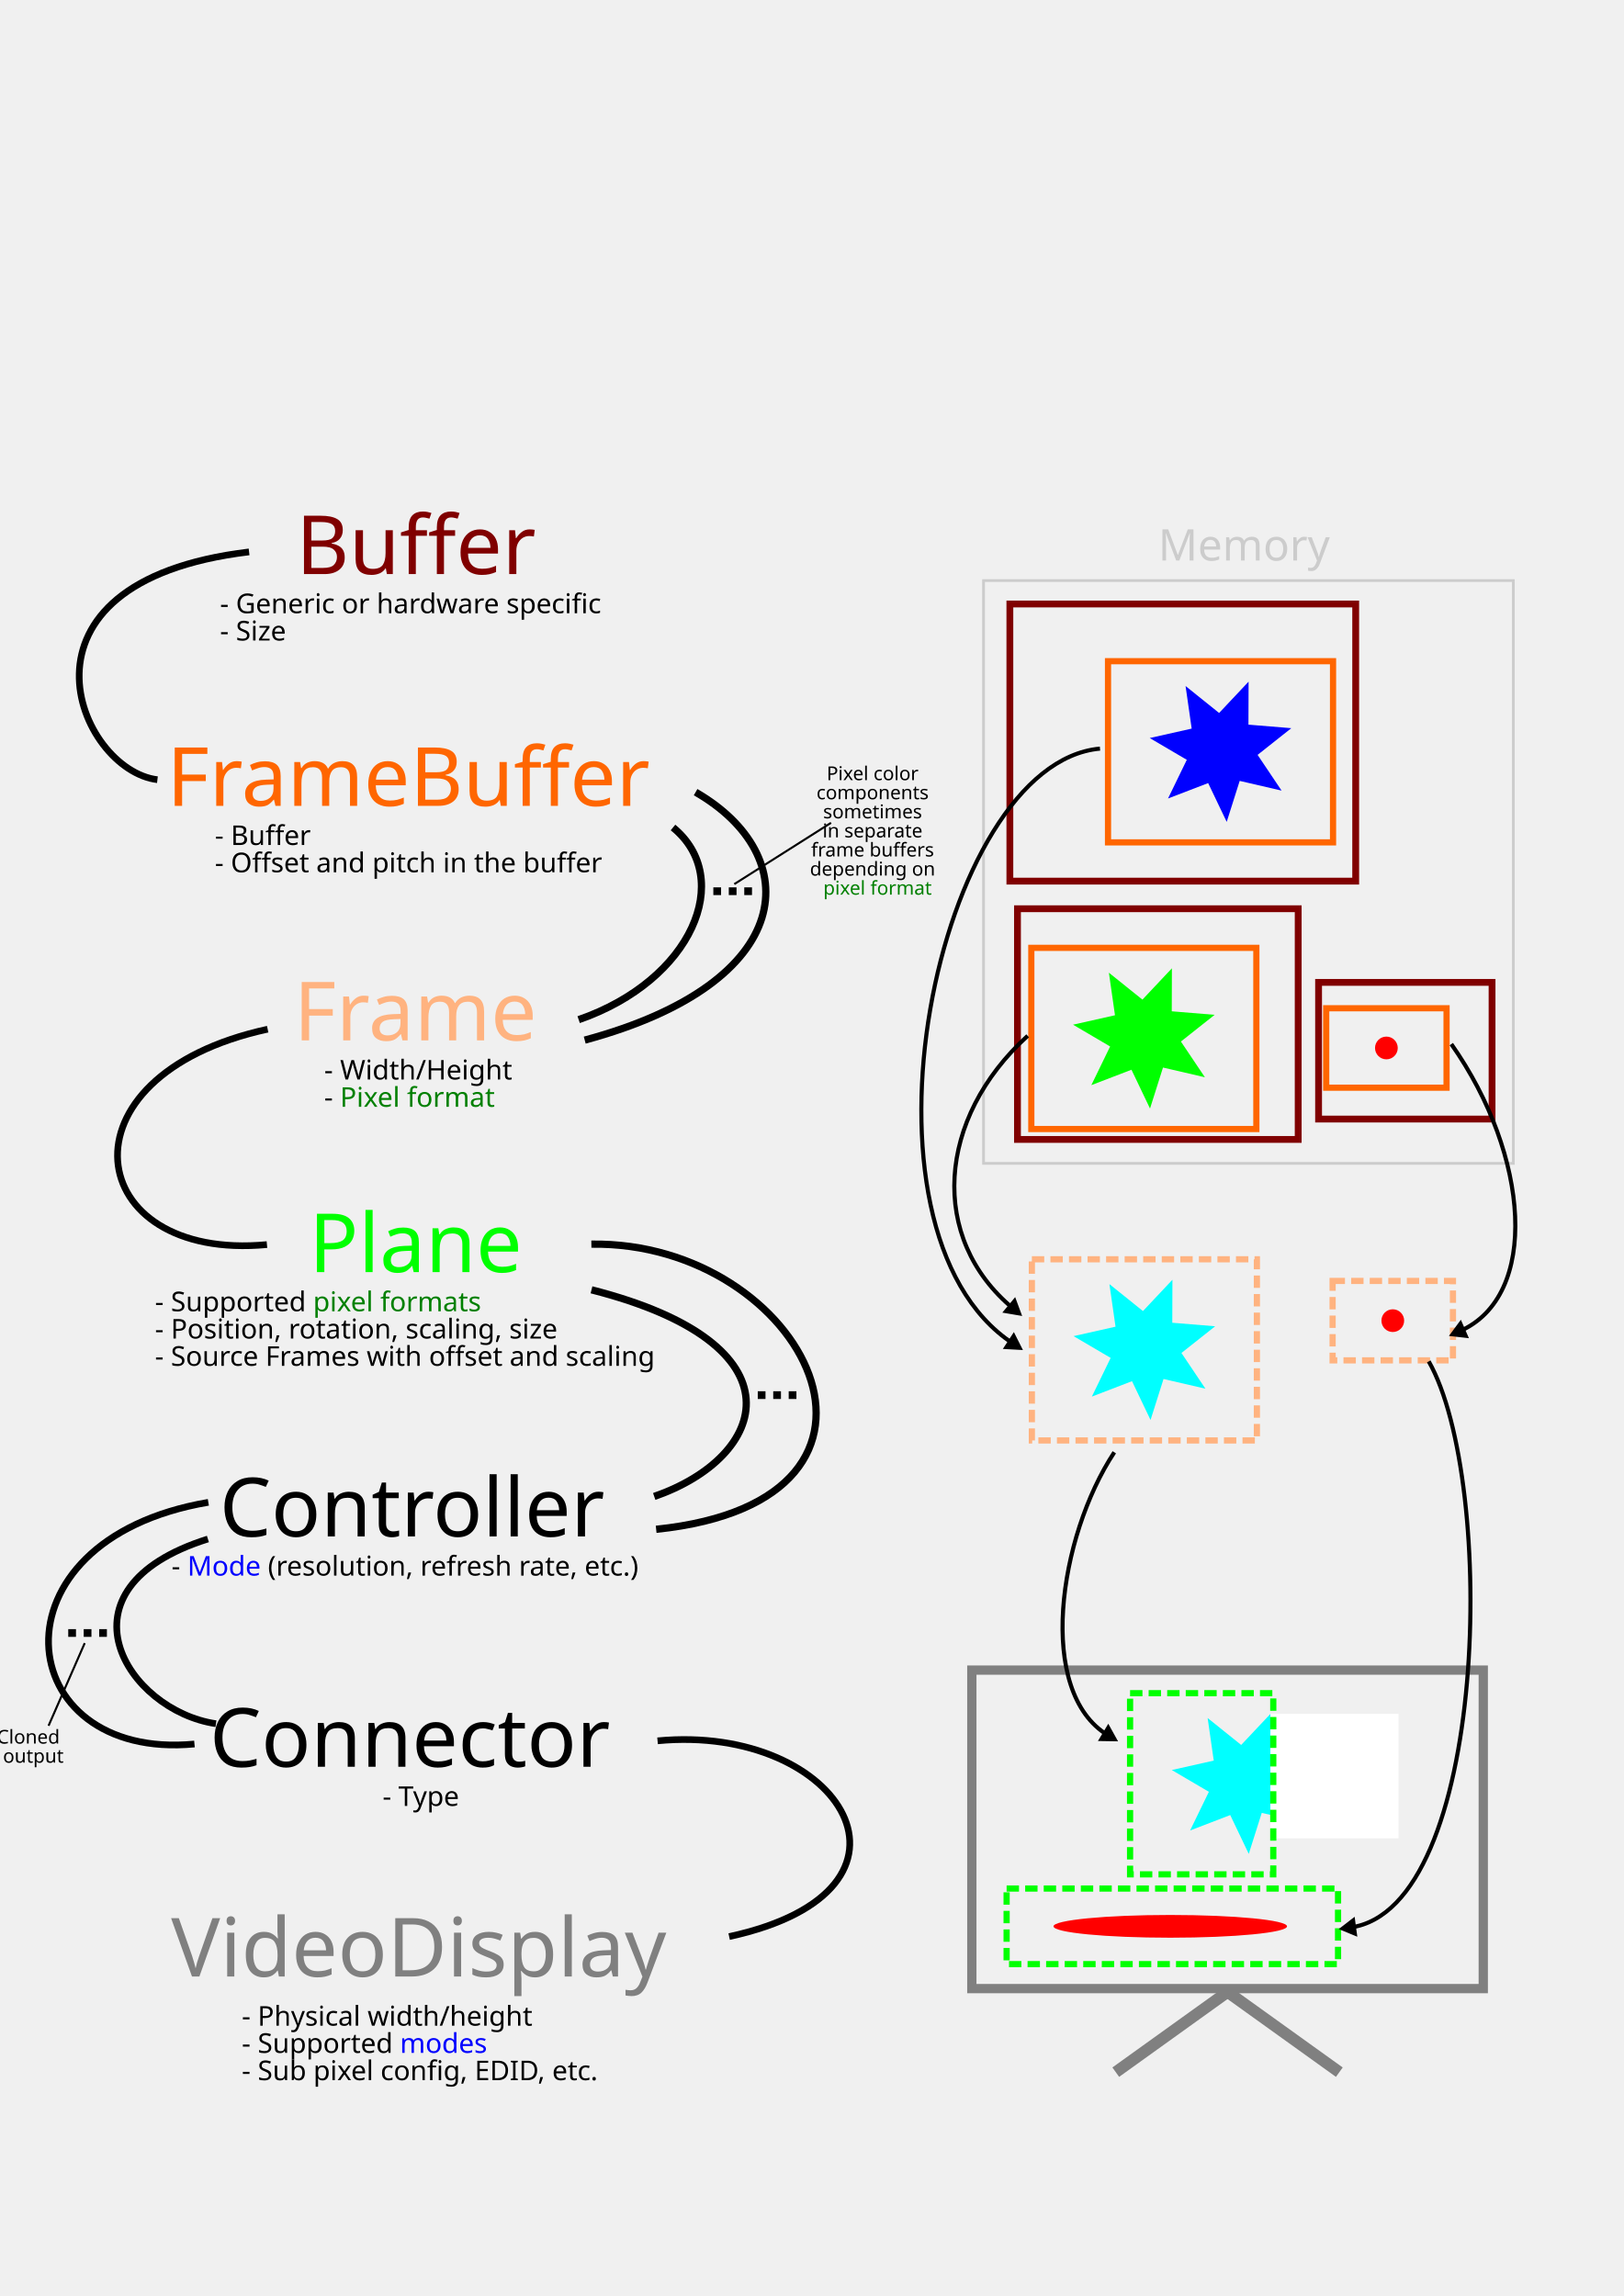
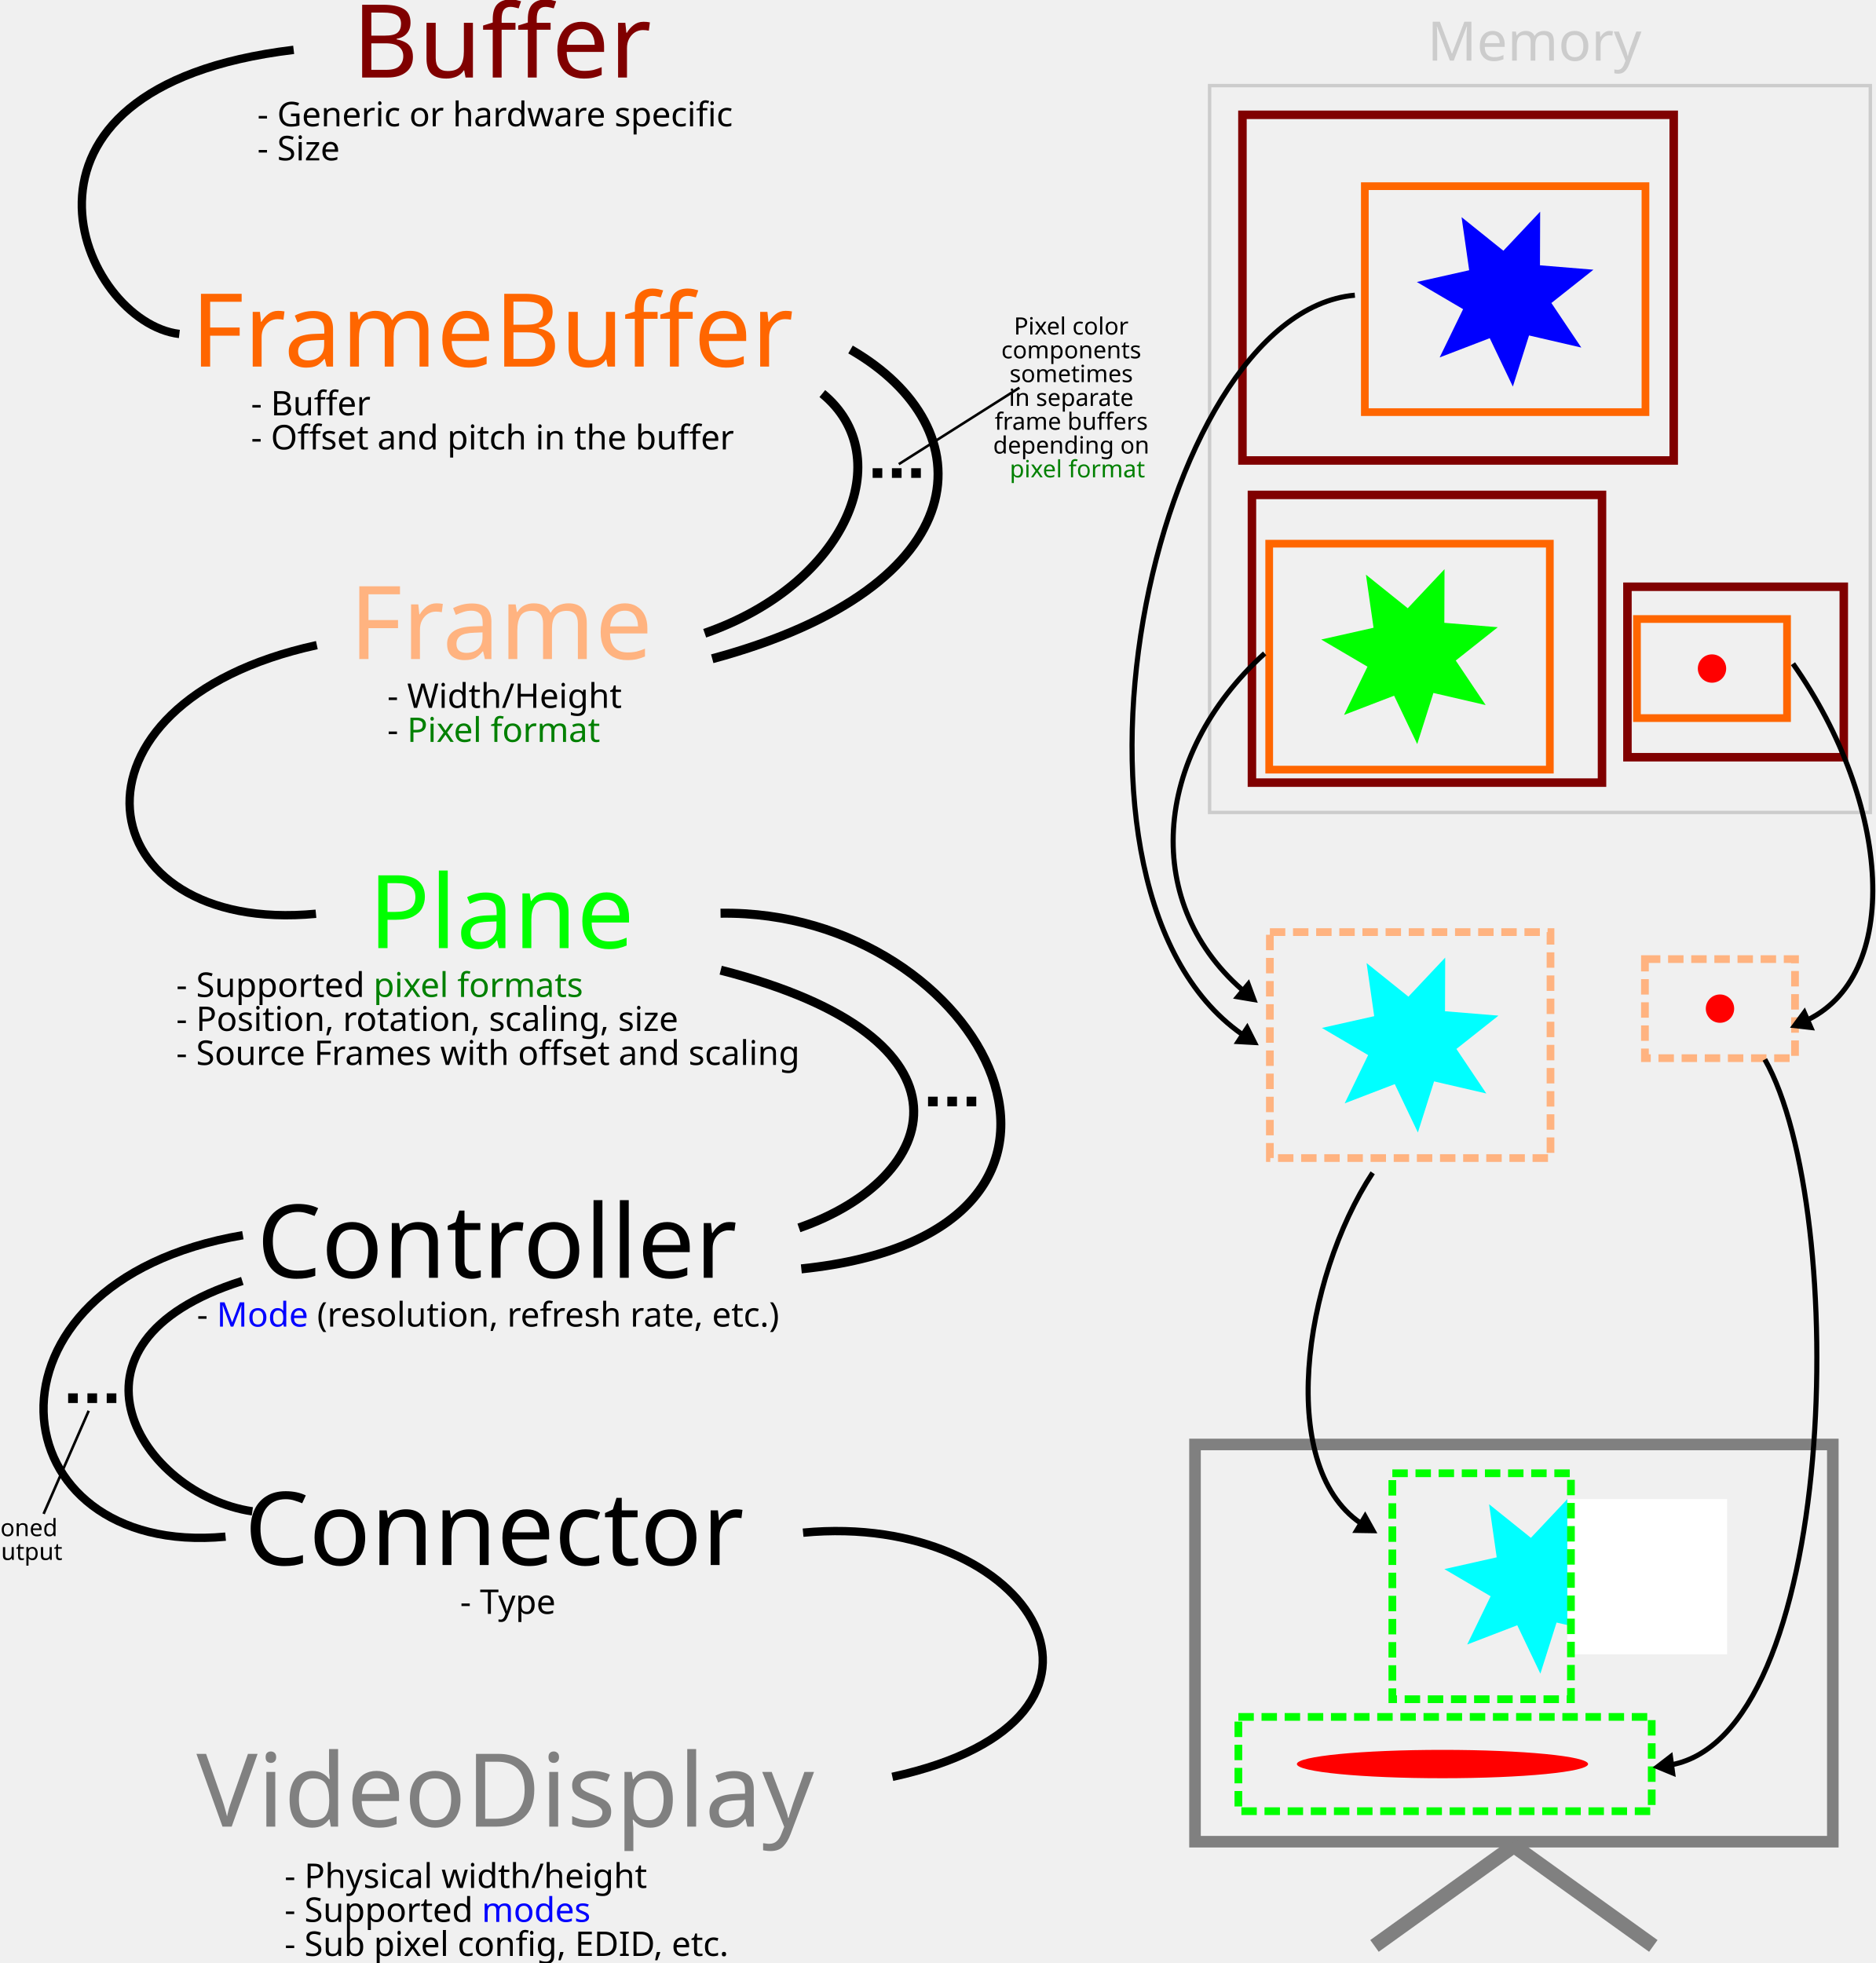
- <svg xmlns="http://www.w3.org/2000/svg" width="210mm" height="297mm" viewBox="0 0 210 297" version="1.1" id="svg8">
+ <svg xmlns="http://www.w3.org/2000/svg" width="194.488mm" height="203.596mm" viewBox="0 0 194.488 203.596" version="1.1" id="svg8">
  <defs id="defs2">
-     <marker style="overflow:visible" id="marker13249" refX="0.0" refY="0.0" orient="auto">
-       <path transform="scale(0.4)" style="fill-rule:evenodd;stroke:#000000;stroke-width:1pt;stroke-opacity:1;fill:#000000;fill-opacity:1" d="M 5.77,0.0 L -2.88,5.0 L -2.88,-5.0 L 5.77,0.0 z " id="path13247" />
+     <marker style="overflow:visible" id="marker13249" refX="0" refY="0" orient="auto">
+       <path transform="scale(0.4)" style="fill:#000000;fill-opacity:1;fill-rule:evenodd;stroke:#000000;stroke-width:1pt;stroke-opacity:1" d="M 5.77,0 -2.88,5 V -5 Z" id="path13247" />
    </marker>
-     <marker style="overflow:visible" id="marker13143" refX="0.0" refY="0.0" orient="auto">
-       <path transform="scale(0.4)" style="fill-rule:evenodd;stroke:#000000;stroke-width:1pt;stroke-opacity:1;fill:#000000;fill-opacity:1" d="M 5.77,0.0 L -2.88,5.0 L -2.88,-5.0 L 5.77,0.0 z " id="path13141" />
+     <marker style="overflow:visible" id="marker13143" refX="0" refY="0" orient="auto">
+       <path transform="scale(0.4)" style="fill:#000000;fill-opacity:1;fill-rule:evenodd;stroke:#000000;stroke-width:1pt;stroke-opacity:1" d="M 5.77,0 -2.88,5 V -5 Z" id="path13141" />
    </marker>
-     <marker style="overflow:visible" id="marker13043" refX="0.0" refY="0.0" orient="auto">
-       <path transform="scale(0.4)" style="fill-rule:evenodd;stroke:#000000;stroke-width:1pt;stroke-opacity:1;fill:#000000;fill-opacity:1" d="M 5.77,0.0 L -2.88,5.0 L -2.88,-5.0 L 5.77,0.0 z " id="path13041" />
+     <marker style="overflow:visible" id="marker13043" refX="0" refY="0" orient="auto">
+       <path transform="scale(0.4)" style="fill:#000000;fill-opacity:1;fill-rule:evenodd;stroke:#000000;stroke-width:1pt;stroke-opacity:1" d="M 5.77,0 -2.88,5 V -5 Z" id="path13041" />
    </marker>
-     <marker orient="auto" refY="0.0" refX="0.0" id="Arrow2Mend" style="overflow:visible;">
-       <path id="path1137" style="fill-rule:evenodd;stroke-width:0.625;stroke-linejoin:round;stroke:#000000;stroke-opacity:1;fill:#000000;fill-opacity:1" d="M 8.719,4.034 L -2.207,0.016 L 8.719,-4.002 C 6.973,-1.63 6.983,1.616 8.719,4.034 z " transform="scale(0.6) rotate(180) translate(0,0)" />
+     <marker orient="auto" refY="0" refX="0" id="Arrow2Mend" style="overflow:visible">
+       <path id="path1137" style="fill:#000000;fill-opacity:1;fill-rule:evenodd;stroke:#000000;stroke-width:0.625;stroke-linejoin:round;stroke-opacity:1" d="M 8.719,4.034 -2.207,0.016 8.719,-4.002 c -1.745,2.372 -1.735,5.617 -6e-7,8.035 z" transform="scale(-0.6)" />
    </marker>
-     <marker orient="auto" refY="0.0" refX="0.0" id="Arrow1Mend" style="overflow:visible;">
-       <path id="path1119" d="M 0.0,0.0 L 5.0,-5.0 L -12.5,0.0 L 5.0,5.0 L 0.0,0.0 z " style="fill-rule:evenodd;stroke:#000000;stroke-width:1pt;stroke-opacity:1;fill:#000000;fill-opacity:1" transform="scale(0.4) rotate(180) translate(10,0)" />
+     <marker orient="auto" refY="0" refX="0" id="Arrow1Mend" style="overflow:visible">
+       <path id="path1119" d="M 0,0 5,-5 -12.5,0 5,5 Z" style="fill:#000000;fill-opacity:1;fill-rule:evenodd;stroke:#000000;stroke-width:1pt;stroke-opacity:1" transform="matrix(-0.4,0,0,-0.4,-4,0)" />
    </marker>
-     <marker orient="auto" refY="0.0" refX="0.0" id="Arrow1Lend" style="overflow:visible;">
-       <path id="path1113" d="M 0.0,0.0 L 5.0,-5.0 L -12.5,0.0 L 5.0,5.0 L 0.0,0.0 z " style="fill-rule:evenodd;stroke:#000000;stroke-width:1pt;stroke-opacity:1;fill:#000000;fill-opacity:1" transform="scale(0.8) rotate(180) translate(12.5,0)" />
+     <marker orient="auto" refY="0" refX="0" id="Arrow1Lend" style="overflow:visible">
+       <path id="path1113" d="M 0,0 5,-5 -12.5,0 5,5 Z" style="fill:#000000;fill-opacity:1;fill-rule:evenodd;stroke:#000000;stroke-width:1pt;stroke-opacity:1" transform="matrix(-0.8,0,0,-0.8,-10,0)" />
    </marker>
-     <marker orient="auto" refY="0.0" refX="0.0" id="Arrow1Send" style="overflow:visible;">
-       <path id="path1125" d="M 0.0,0.0 L 5.0,-5.0 L -12.5,0.0 L 5.0,5.0 L 0.0,0.0 z " style="fill-rule:evenodd;stroke:#000000;stroke-width:1pt;stroke-opacity:1;fill:#000000;fill-opacity:1" transform="scale(0.2) rotate(180) translate(6,0)" />
+     <marker orient="auto" refY="0" refX="0" id="Arrow1Send" style="overflow:visible">
+       <path id="path1125" d="M 0,0 5,-5 -12.5,0 5,5 Z" style="fill:#000000;fill-opacity:1;fill-rule:evenodd;stroke:#000000;stroke-width:1pt;stroke-opacity:1" transform="matrix(-0.2,0,0,-0.2,-1.2,0)" />
    </marker>
    <marker orient="auto" refY="0" refX="0" id="TriangleOutM-2" style="overflow:visible">
      <path id="path1255-2" d="M 5.77,0 -2.88,5 V -5 Z" style="fill:#000000;fill-opacity:1;fill-rule:evenodd;stroke:#000000;stroke-width:1pt;stroke-opacity:1" transform="scale(0.4)" />
    </marker>
    <marker orient="auto" refY="0" refX="0" id="TriangleOutM-2-9" style="overflow:visible">
      <path id="path1255-2-7" d="M 5.77,0 -2.88,5 V -5 Z" style="fill:#000000;fill-opacity:1;fill-rule:evenodd;stroke:#000000;stroke-width:1pt;stroke-opacity:1" transform="scale(0.4)" />
    </marker>
    <marker orient="auto" refY="0" refX="0" id="TriangleOutM-2-9-6" style="overflow:visible">
      <path id="path1255-2-7-1" d="M 5.77,0 -2.88,5 V -5 Z" style="fill:#000000;fill-opacity:1;fill-rule:evenodd;stroke:#000000;stroke-width:1pt;stroke-opacity:1" transform="scale(0.4)" />
    </marker>
    <marker orient="auto" refY="0" refX="0" id="TriangleOutM-2-9-6-9" style="overflow:visible">
      <path id="path1255-2-7-1-3" d="M 5.77,0 -2.88,5 V -5 Z" style="fill:#000000;fill-opacity:1;fill-rule:evenodd;stroke:#000000;stroke-width:1pt;stroke-opacity:1" transform="scale(0.4)" />
    </marker>
    <marker orient="auto" refY="0" refX="0" id="TriangleOutM-2-94" style="overflow:visible">
      <path id="path1255-2-78" d="M 5.77,0 -2.88,5 V -5 Z" style="fill:#000000;fill-opacity:1;fill-rule:evenodd;stroke:#000000;stroke-width:1pt;stroke-opacity:1" transform="scale(0.4)" />
    </marker>
    <marker orient="auto" refY="0" refX="0" id="TriangleOutM-2-94-5" style="overflow:visible">
      <path id="path1255-2-78-0" d="M 5.77,0 -2.88,5 V -5 Z" style="fill:#000000;fill-opacity:1;fill-rule:evenodd;stroke:#000000;stroke-width:1pt;stroke-opacity:1" transform="scale(0.4)" />
    </marker>
    <marker orient="auto" refY="0" refX="0" id="TriangleOutM-2-9-6-6" style="overflow:visible">
      <path id="path1255-2-7-1-1" d="M 5.77,0 -2.88,5 V -5 Z" style="fill:#000000;fill-opacity:1;fill-rule:evenodd;stroke:#000000;stroke-width:1pt;stroke-opacity:1" transform="scale(0.4)" />
    </marker>
    <marker orient="auto" refY="0" refX="0" id="TriangleOutM-2-9-0" style="overflow:visible">
      <path id="path1255-2-7-6" d="M 5.77,0 -2.88,5 V -5 Z" style="fill:#000000;fill-opacity:1;fill-rule:evenodd;stroke:#000000;stroke-width:1pt;stroke-opacity:1" transform="scale(0.4)" />
    </marker>
    <marker orient="auto" refY="0" refX="0" id="TriangleOutM-2-94-1" style="overflow:visible">
      <path id="path1255-2-78-5" d="M 5.77,0 -2.88,5 V -5 Z" style="fill:#000000;fill-opacity:1;fill-rule:evenodd;stroke:#000000;stroke-width:1pt;stroke-opacity:1" transform="scale(0.4)" />
    </marker>
    <marker style="overflow:visible" id="marker13043-4" refX="0" refY="0" orient="auto">
      <path transform="scale(0.4)" style="fill:#000000;fill-opacity:1;fill-rule:evenodd;stroke:#000000;stroke-width:1pt;stroke-opacity:1" d="M 5.77,0 -2.88,5 V -5 Z" id="path13041-4" />
    </marker>
    <marker style="overflow:visible" id="marker13043-0" refX="0" refY="0" orient="auto">
      <path transform="scale(0.4)" style="fill:#000000;fill-opacity:1;fill-rule:evenodd;stroke:#000000;stroke-width:1pt;stroke-opacity:1" d="M 5.77,0 -2.88,5 V -5 Z" id="path13041-7" />
    </marker>
  </defs>
-   <g id="layer1">
+   <g id="layer1" transform="translate(-1.758734,-66.22103)">
    <text xml:space="preserve" style="font-style:normal;font-weight:normal;font-size:2.469px;line-height:1;font-family:sans-serif;text-align:center;letter-spacing:0px;word-spacing:0px;text-anchor:middle;fill:#000000;fill-opacity:1;stroke:none;stroke-width:0.265" x="115.101" y="100.911" id="text15912">
      <tspan id="tspan15910" x="115.101" y="100.911" style="font-size:2.469px;line-height:100%;text-align:center;text-anchor:middle;stroke-width:0.265">Pixel color</tspan>
      <tspan x="115.101" y="103.381" style="font-size:2.469px;line-height:100%;text-align:center;text-anchor:middle;stroke-width:0.265" id="tspan15918">components</tspan>
      <tspan x="115.101" y="105.85" style="font-size:2.469px;line-height:100%;text-align:center;text-anchor:middle;stroke-width:0.265" id="tspan15926">sometimes</tspan>
      <tspan x="115.101" y="108.32" style="font-size:2.469px;line-height:100%;text-align:center;text-anchor:middle;stroke-width:0.265" id="tspan15914">in separate</tspan>
      <tspan x="115.101" y="110.789" style="font-size:2.469px;line-height:100%;text-align:center;text-anchor:middle;stroke-width:0.265" id="tspan15922">frame buffers</tspan>
      <tspan x="115.101" y="113.258" style="font-size:2.469px;line-height:100%;text-align:center;text-anchor:middle;stroke-width:0.265" id="tspan15976">depending on</tspan>
      <tspan x="115.101" y="115.728" style="font-size:2.469px;line-height:100%;text-align:center;text-anchor:middle;fill:#008000;stroke-width:0.265" id="tspan15978">pixel format</tspan>
    </text>
    <g id="g1017" transform="translate(-44.1315,-12.11097)">
      <text id="text823" y="267.787" x="66.26" style="font-style:normal;font-weight:normal;font-size:10.583px;line-height:1.25;font-family:sans-serif;letter-spacing:0px;word-spacing:0px;fill:#000000;fill-opacity:1;stroke:none;stroke-width:0.265" xml:space="preserve">
        <tspan style="fill:#808080;stroke-width:0.265" y="267.787" x="66.26" id="tspan821">VideoDisplay</tspan>
      </text>
      <text id="text827" y="274.138" x="75.402" style="font-style:normal;font-weight:normal;font-size:3.528px;line-height:1;font-family:sans-serif;letter-spacing:0px;word-spacing:0px;fill:#000000;fill-opacity:1;stroke:none;stroke-width:0.265" xml:space="preserve">
        <tspan id="tspan831" style="font-size:3.528px;line-height:1;stroke-width:0.265" y="274.138" x="75.402">- Physical width/height</tspan>
        <tspan id="tspan829" style="font-size:3.528px;line-height:1;stroke-width:0.265" y="277.666" x="75.402">- Supported <tspan style="fill:#0000ff" id="tspan8516">modes</tspan>
        </tspan>
        <tspan id="tspan839" style="font-size:3.528px;line-height:1;stroke-width:0.265" y="281.194" x="75.402">- Sub pixel config, EDID, etc.</tspan>
      </text>
    </g>
    <g id="g1024" transform="translate(-50.12773,61.56757)">
      <text id="text819" y="166.973" x="77.241" style="font-style:normal;font-weight:normal;font-size:10.583px;line-height:1.25;font-family:sans-serif;letter-spacing:0px;word-spacing:0px;fill:#000000;fill-opacity:1;stroke:none;stroke-width:0.265" xml:space="preserve">
        <tspan style="stroke-width:0.265" y="166.973" x="77.241" id="tspan817">Connector</tspan>
      </text>
      <text id="text827-3" y="172.036" x="99.606" style="font-style:normal;font-weight:normal;font-size:3.528px;line-height:1;font-family:sans-serif;letter-spacing:0px;word-spacing:0px;fill:#000000;fill-opacity:1;stroke:none;stroke-width:0.265" xml:space="preserve">
        <tspan id="tspan831-6" style="font-size:3.528px;line-height:1;stroke-width:0.265" y="172.036" x="99.606">- Type</tspan>
        <tspan id="tspan839-5" style="font-size:3.528px;line-height:1;stroke-width:0.265" y="175.564" x="99.606" />
      </text>
    </g>
    <text xml:space="preserve" style="font-style:normal;font-weight:normal;font-size:10.583px;line-height:1.25;font-family:sans-serif;letter-spacing:0px;word-spacing:0px;fill:#000000;fill-opacity:1;stroke:none;stroke-width:0.265" x="28.395" y="198.748" id="text819-3">
      <tspan id="tspan817-5" x="28.395" y="198.748" style="stroke-width:0.265">Controller</tspan>
    </text>
    <text xml:space="preserve" style="font-style:normal;font-weight:normal;font-size:3.528px;line-height:1;font-family:sans-serif;letter-spacing:0px;word-spacing:0px;fill:#000000;fill-opacity:1;stroke:none;stroke-width:0.265" x="22.18" y="203.811" id="text827-3-6">
      <tspan x="22.18" y="203.811" style="font-size:3.528px;line-height:1;stroke-width:0.265" id="tspan839-5-2">- <tspan style="fill:#0000ff;stroke:none" id="tspan8512">Mode</tspan> (resolution, refresh rate, etc.)</tspan>
    </text>
    <g id="g1039" transform="translate(-49.87701,94.07406)">
      <text id="text819-3-7" y="70.483" x="89.84" style="font-style:normal;font-weight:normal;font-size:10.583px;line-height:1.25;font-family:sans-serif;letter-spacing:0px;word-spacing:0px;fill:#000000;fill-opacity:1;stroke:none;stroke-width:0.265" xml:space="preserve">
        <tspan style="fill:#00ff00;stroke-width:0.265" y="70.483" x="89.84" id="tspan817-5-0">Plane</tspan>
      </text>
      <text id="text827-3-6-9" y="75.546" x="69.915" style="font-style:normal;font-weight:normal;font-size:3.528px;line-height:1;font-family:sans-serif;letter-spacing:0px;word-spacing:0px;fill:#000000;fill-opacity:1;stroke:none;stroke-width:0.265" xml:space="preserve">
        <tspan id="tspan831-6-2-3" style="font-size:3.528px;line-height:1;stroke-width:0.265" y="75.546" x="69.915">- Supported <tspan style="fill:#008000" id="tspan12753">pixel formats</tspan>
        </tspan>
        <tspan id="tspan839-5-2-6" style="font-size:3.528px;line-height:1;stroke-width:0.265" y="79.074" x="69.915">- Position, rotation, scaling, size</tspan>
        <tspan id="tspan982" style="font-size:3.528px;line-height:1;stroke-width:0.265" y="82.601" x="69.915">- Source Frames with offset and scaling</tspan>
      </text>
    </g>
    <g id="g1046" transform="translate(-19.35347,99.34226)">
      <text id="text819-3-7-0" y="35.236" x="57.342" style="font-style:normal;font-weight:normal;font-size:10.583px;line-height:1.25;font-family:sans-serif;letter-spacing:0px;word-spacing:0px;fill:#000000;fill-opacity:1;stroke:none;stroke-width:0.265" xml:space="preserve">
        <tspan style="fill:#ffb380;stroke-width:0.265" y="35.236" x="57.342" id="tspan817-5-0-6">Frame</tspan>
      </text>
      <text id="text827-3-6-9-2" y="40.299" x="61.281" style="font-style:normal;font-weight:normal;font-size:3.528px;line-height:1;font-family:sans-serif;letter-spacing:0px;word-spacing:0px;fill:#000000;fill-opacity:1;stroke:none;stroke-width:0.265" xml:space="preserve">
        <tspan id="tspan831-6-2-3-6" style="font-size:3.528px;line-height:1;stroke-width:0.265" y="40.299" x="61.281">- Width/Height</tspan>
        <tspan id="tspan839-5-2-6-1" style="font-size:3.528px;line-height:1;stroke-width:0.265" y="43.826" x="61.281">- <tspan style="fill:#008000" id="tspan12751">Pixel format</tspan>
        </tspan>
      </text>
    </g>
    <g id="g1080" transform="translate(4.892421,96.8891)">
      <text id="text819-3-7-0-8" y="7.352" x="16.676" style="font-style:normal;font-weight:normal;font-size:10.583px;line-height:1.25;font-family:sans-serif;letter-spacing:0px;word-spacing:0px;fill:#000000;fill-opacity:1;stroke:none;stroke-width:0.265" xml:space="preserve">
        <tspan style="fill:#ff6600;stroke-width:0.265" y="7.352" x="16.676" id="tspan817-5-0-6-7">FrameBuffer</tspan>
      </text>
      <text id="text827-3-6-9-2-9" y="12.414" x="22.9" style="font-style:normal;font-weight:normal;font-size:3.528px;line-height:1;font-family:sans-serif;letter-spacing:0px;word-spacing:0px;fill:#000000;fill-opacity:1;stroke:none;stroke-width:0.265" xml:space="preserve">
        <tspan id="tspan831-6-2-3-6-2" style="font-size:3.528px;line-height:1;stroke-width:0.265" y="12.414" x="22.9">- Buffer</tspan>
        <tspan id="tspan839-5-2-6-1-0" style="font-size:3.528px;line-height:1;stroke-width:0.265" y="15.942" x="22.9">- Offset and pitch in the buffer</tspan>
      </text>
    </g>
    <g id="g1087" transform="translate(-97.47651,50.51849)">
      <text id="text819-3-7-0-8-2" y="23.743" x="135.761" style="font-style:normal;font-weight:normal;font-size:10.583px;line-height:1.25;font-family:sans-serif;letter-spacing:0px;word-spacing:0px;fill:#000000;fill-opacity:1;stroke:none;stroke-width:0.265" xml:space="preserve">
        <tspan style="fill:#800000;stroke-width:0.265" y="23.743" x="135.761" id="tspan817-5-0-6-7-3">Buffer</tspan>
      </text>
      <text id="text827-3-6-9-2-9-7" y="28.806" x="125.927" style="font-style:normal;font-weight:normal;font-size:3.528px;line-height:1;font-family:sans-serif;letter-spacing:0px;word-spacing:0px;fill:#000000;fill-opacity:1;stroke:none;stroke-width:0.265" xml:space="preserve">
        <tspan id="tspan831-6-2-3-6-2-5" style="font-size:3.528px;line-height:1;stroke-width:0.265" y="28.806" x="125.927">- Generic or hardware specific</tspan>
        <tspan id="tspan839-5-2-6-1-0-9" style="font-size:3.528px;line-height:1;stroke-width:0.265" y="32.334" x="125.927">- Size</tspan>
      </text>
    </g>
    <path style="fill:none;stroke:#000000;stroke-width:0.865;stroke-linecap:butt;stroke-linejoin:miter;stroke-miterlimit:4;stroke-dasharray:none;stroke-opacity:1" d="m 85.045,225.185 c 23.812,-2.268 37.042,19.277 9.26,25.324" id="path1108" />
    <path style="fill:none;stroke:#000000;stroke-width:0.865;stroke-linecap:butt;stroke-linejoin:miter;stroke-miterlimit:4;stroke-dasharray:none;stroke-opacity:1" d="M 25.151,225.597 C 1.339,227.865 -1.969,199.246 26.946,194.332" id="path1108-8" />
    <path style="fill:none;stroke:#000000;stroke-width:0.936;stroke-linecap:butt;stroke-linejoin:miter;stroke-miterlimit:4;stroke-dasharray:none;stroke-opacity:1" d="m 84.613,193.575 c 14.725,-5.097 19.669,-19.653 -8.112,-26.731" id="path1108-8-3" />
    <path style="fill:none;stroke:#000000;stroke-width:0.936;stroke-linecap:butt;stroke-linejoin:miter;stroke-miterlimit:4;stroke-dasharray:none;stroke-opacity:1" d="m 84.863,197.824 c 36.374,-3.76 19.135,-37.293 -8.379,-36.887" id="path1108-8-3-2" />
    <path style="fill:none;stroke:#000000;stroke-width:0.865;stroke-linecap:butt;stroke-linejoin:miter;stroke-miterlimit:4;stroke-dasharray:none;stroke-opacity:1" d="m 34.525,160.994 c -23.812,2.268 -27.687,-21.816 0.094,-27.863" id="path1108-8-4" />
    <path style="fill:none;stroke:#000000;stroke-width:0.936;stroke-linecap:butt;stroke-linejoin:miter;stroke-miterlimit:4;stroke-dasharray:none;stroke-opacity:1" d="m 74.841,131.9 c 14.725,-5.097 20.204,-18.316 12.2,-24.86" id="path1108-8-3-3" />
    <path style="fill:none;stroke:#000000;stroke-width:0.936;stroke-linecap:butt;stroke-linejoin:miter;stroke-miterlimit:4;stroke-dasharray:none;stroke-opacity:1" d="m 75.625,134.545 c 27.822,-7.502 28.489,-23.929 14.339,-32.076" id="path1108-8-3-2-2" />
    <path style="fill:none;stroke:#000000;stroke-width:0.865;stroke-linecap:butt;stroke-linejoin:miter;stroke-miterlimit:4;stroke-dasharray:none;stroke-opacity:1" d="M 20.36,100.858 C 10.178,99.651 -0.378,75.301 32.214,71.391" id="path1108-8-4-5" />
    <rect style="fill:none;fill-opacity:1;stroke:#cccccc;stroke-width:0.353;stroke-miterlimit:4;stroke-dasharray:none;stroke-dashoffset:0" id="rect12815" width="68.525" height="75.387" x="127.204" y="75.1" />
    <text xml:space="preserve" style="font-style:normal;font-weight:normal;font-size:10.583px;line-height:1.25;font-family:sans-serif;letter-spacing:0px;word-spacing:0px;fill:#cccccc;fill-opacity:1;stroke:none;stroke-width:0.265" x="149.792" y="72.511" id="text12819">
      <tspan id="tspan12817" x="149.792" y="72.511" style="font-size:5.644px;fill:#cccccc;stroke-width:0.265">Memory</tspan>
    </text>
    <rect style="fill:none;fill-opacity:1;stroke:#800000;stroke-width:0.882;stroke-miterlimit:4;stroke-dasharray:none" id="rect12827" width="44.727" height="35.851" x="130.61" y="78.129" />
    <rect style="fill:none;fill-opacity:1;stroke:#800000;stroke-width:0.882;stroke-miterlimit:4;stroke-dasharray:none" id="rect12827-4" width="36.306" height="29.842" x="131.594" y="117.55" />
    <rect style="fill:none;fill-opacity:1;stroke:#800000;stroke-width:0.882;stroke-miterlimit:4;stroke-dasharray:none" id="rect12827-4-6" width="22.437" height="17.68" x="170.537" y="127.077" />
    <g id="g12948" style="fill:none;stroke:#808080" transform="translate(-6.601152,-6.124183)">
      <rect y="222.161" x="132.292" height="41.199" width="66.146" id="rect12921" style="fill:none;fill-opacity:1;stroke:#808080;stroke-width:1.2;stroke-miterlimit:4;stroke-dasharray:none;stroke-dashoffset:0" />
      <g transform="translate(-4.81919,-0.5291667)" id="g12942" style="fill:none;stroke:#808080">
        <path style="fill:none;stroke:#808080;stroke-width:1.5;stroke-linecap:butt;stroke-linejoin:miter;stroke-miterlimit:4;stroke-dasharray:none;stroke-opacity:1" d="m 170.467,264.116 -14.741,10.583" id="path12923" />
        <path style="fill:none;stroke:#808080;stroke-width:1.5;stroke-linecap:butt;stroke-linejoin:miter;stroke-miterlimit:4;stroke-dasharray:none;stroke-opacity:1" d="m 169.9,264.116 14.741,10.583" id="path12923-3" />
      </g>
    </g>
    <rect style="fill:none;fill-opacity:1;stroke:#ff6600;stroke-width:0.8;stroke-miterlimit:4;stroke-dasharray:none" id="rect12844-7-5" width="15.565" height="10.274" x="171.524" y="130.424" />
    <circle style="fill:#ff0000;fill-opacity:1;stroke:none;stroke-width:1.5;stroke-miterlimit:4;stroke-dasharray:none;stroke-dashoffset:0" id="path12950" cx="179.307" cy="135.56" r="1.47" />
    <rect style="fill:none;fill-opacity:1;stroke:#ffb380;stroke-width:0.8;stroke-miterlimit:4;stroke-dasharray:1.6, 0.8;stroke-dashoffset:0" id="rect12844-7-5-9" width="15.565" height="10.274" x="172.352" y="165.696" />
    <circle style="fill:#ff0000;fill-opacity:1;stroke:none;stroke-width:1.5;stroke-miterlimit:4;stroke-dasharray:none;stroke-dashoffset:0" id="path12950-7" cx="180.135" cy="170.833" r="1.47" />
    <rect style="fill:none;fill-opacity:1;stroke:#ff6600;stroke-width:0.8;stroke-miterlimit:4;stroke-dasharray:none" id="rect12844" width="29.104" height="23.435" x="143.303" y="85.53" />
    <path style="fill:#0000ff;fill-opacity:1;stroke:none;stroke-width:1.5;stroke-miterlimit:4;stroke-dasharray:none;stroke-dashoffset:0" id="path12975" d="m 165.752,102.269 -5.419,-1.256 -1.679,5.303 -2.397,-5.02 -5.193,1.994 2.43,-5.004 -4.797,-2.817 5.427,-1.22 -0.789,-5.506 4.337,3.483 3.813,-4.05 -0.019,5.562 5.544,0.456 -4.36,3.454 z" />
    <rect style="fill:none;fill-opacity:1;stroke:#ff6600;stroke-width:0.8;stroke-miterlimit:4;stroke-dasharray:none" id="rect12844-7" width="29.104" height="23.435" x="133.385" y="122.61" />
    <path style="fill:#00ff00;fill-opacity:1;stroke:none;stroke-width:1.5;stroke-miterlimit:4;stroke-dasharray:none;stroke-dashoffset:0" id="path12975-4" d="m 155.834,139.349 -5.419,-1.256 -1.679,5.303 -2.397,-5.02 -5.193,1.994 2.43,-5.004 -4.797,-2.817 5.427,-1.22 -0.789,-5.506 4.337,3.483 3.813,-4.05 -0.019,5.562 5.544,0.456 -4.36,3.454 z" />
    <rect style="fill:none;fill-opacity:1;stroke:#ffb380;stroke-width:0.8;stroke-miterlimit:4;stroke-dasharray:1.6, 0.8;stroke-dashoffset:0" id="rect12844-6" width="29.104" height="23.435" x="133.455" y="162.895" />
    <path style="fill:#00ffff;fill-opacity:1;stroke:none;stroke-width:1.5;stroke-miterlimit:4;stroke-dasharray:none;stroke-dashoffset:0" id="path12975-4-5" d="m 155.903,179.635 -5.419,-1.256 -1.679,5.303 -2.397,-5.02 -5.193,1.994 2.43,-5.004 -4.797,-2.817 5.427,-1.22 -0.789,-5.506 4.337,3.483 3.813,-4.05 -0.019,5.562 5.544,0.456 -4.36,3.454 z" />
    <path style="fill:none;stroke:#000000;stroke-width:0.529;stroke-linecap:butt;stroke-linejoin:miter;stroke-miterlimit:4;stroke-dasharray:none;stroke-opacity:1;marker-end:url(#marker13143)" d="m 142.268,96.838 c -21.114,1.871 -33.676,62.274 -11.225,76.974" id="path13029" />
    <path style="fill:none;stroke:#000000;stroke-width:0.529;stroke-linecap:butt;stroke-linejoin:miter;stroke-miterlimit:4;stroke-dasharray:none;stroke-opacity:1;marker-end:url(#marker13043)" d="m 132.914,133.989 c -11.76,10.691 -12.829,26.192 -1.871,35.28" id="path13031" />
    <path style="fill:none;stroke:#000000;stroke-width:0.529;stroke-linecap:butt;stroke-linejoin:miter;stroke-miterlimit:4;stroke-dasharray:none;stroke-opacity:1;marker-end:url(#marker13249)" d="m 187.704,135.058 c 10.156,14.433 11.493,32.607 1.069,37.15" id="path13033" />
    <path style="fill:#00ffff;fill-opacity:1;stroke:none;stroke-width:1.5;stroke-miterlimit:4;stroke-dasharray:none;stroke-dashoffset:0" id="path12975-4-5-5" d="m 168.606,235.762 -5.419,-1.256 -1.679,5.303 -2.397,-5.02 -5.193,1.994 2.43,-5.004 -4.797,-2.817 5.427,-1.22 -0.789,-5.506 4.337,3.483 3.813,-4.05 -0.019,5.562 5.544,0.456 -4.36,3.454 z" />
    <rect style="fill:none;fill-opacity:1;stroke:#00ff00;stroke-width:0.8;stroke-miterlimit:4;stroke-dasharray:1.6, 0.8;stroke-dashoffset:0" id="rect12844-7-5-9-4" width="42.866" height="9.778" x="130.189" y="244.293" />
    <ellipse style="fill:#ff0000;fill-opacity:1;stroke:none;stroke-width:4.808;stroke-miterlimit:4;stroke-dasharray:none;stroke-dashoffset:0" id="path12950-7-7" cx="151.355" cy="249.182" rx="15.101" ry="1.47" />
    <path style="fill:none;stroke:#000000;stroke-width:0.529;stroke-linecap:butt;stroke-linejoin:miter;stroke-miterlimit:4;stroke-dasharray:none;stroke-opacity:1;marker-end:url(#marker13043-4)" d="m 144.116,187.862 c -7.216,10.958 -10.156,31.003 -0.802,36.616" id="path13031-3" />
    <path style="fill:none;stroke:#000000;stroke-width:0.529;stroke-linecap:butt;stroke-linejoin:miter;stroke-miterlimit:4;stroke-dasharray:none;stroke-opacity:1;marker-end:url(#marker13043-0)" d="m 184.786,176.103 c 8.82,15.502 7.751,70.826 -10.156,73.232" id="path13031-8" />
    <rect style="fill:#ffffff;fill-opacity:1;stroke:none;stroke-width:0.353;stroke-miterlimit:4;stroke-dasharray:none;stroke-dashoffset:0" id="rect15636" width="16.571" height="16.103" x="164.304" y="221.697" />
    <rect style="fill:none;fill-opacity:1;stroke:#00ff00;stroke-width:0.8;stroke-miterlimit:4;stroke-dasharray:1.6, 0.8;stroke-dashoffset:0" id="rect12844-6-2" width="18.521" height="23.435" x="146.157" y="219.023" />
    <path style="fill:none;stroke:#000000;stroke-width:0.865;stroke-linecap:butt;stroke-linejoin:miter;stroke-miterlimit:4;stroke-dasharray:none;stroke-opacity:1" d="M 27.929,222.972 C 16.401,221.271 6.479,205.503 26.889,199.077" id="path1108-8-6" />
    <path style="fill:none;stroke:#000000;stroke-width:1;stroke-linecap:butt;stroke-linejoin:miter;stroke-miterlimit:4;stroke-dasharray:1, 1;stroke-dashoffset:0;stroke-opacity:1" d="M 8.826,211.237 H 14.037" id="path15857-3" />
    <path style="fill:none;stroke:#000000;stroke-width:1;stroke-linecap:butt;stroke-linejoin:miter;stroke-miterlimit:4;stroke-dasharray:1, 1;stroke-dashoffset:0;stroke-opacity:1" d="m 98.005,180.465 h 5.211" id="path15857-3-1" />
    <path style="fill:none;stroke:#000000;stroke-width:1;stroke-linecap:butt;stroke-linejoin:miter;stroke-miterlimit:4;stroke-dasharray:1, 1;stroke-dashoffset:0;stroke-opacity:1" d="m 92.259,115.284 h 5.211" id="path15857-3-1-4" />
    <path style="fill:none;stroke:#000000;stroke-width:0.265px;stroke-linecap:butt;stroke-linejoin:miter;stroke-opacity:1" d="m 107.481,106.435 -12.51,7.927" id="path15924" />
    <text xml:space="preserve" style="font-style:normal;font-weight:normal;font-size:2.469px;line-height:1;font-family:sans-serif;text-align:center;letter-spacing:0px;word-spacing:0px;text-anchor:middle;fill:#000000;fill-opacity:1;stroke:none;stroke-width:0.265" x="5.908" y="225.536" id="text15912-9">
      <tspan x="5.908" y="225.536" style="font-size:2.469px;line-height:100%;text-align:center;text-anchor:middle;stroke-width:0.265" id="tspan15922-9">Cloned</tspan>
      <tspan x="5.908" y="228.005" style="font-size:2.469px;line-height:100%;text-align:center;text-anchor:middle;stroke-width:0.265" id="tspan15972">output</tspan>
    </text>
    <path style="fill:none;stroke:#000000;stroke-width:0.265px;stroke-linecap:butt;stroke-linejoin:miter;stroke-opacity:1" d="M 6.281,223.234 10.958,212.543" id="path15974" />
  </g>
</svg>
